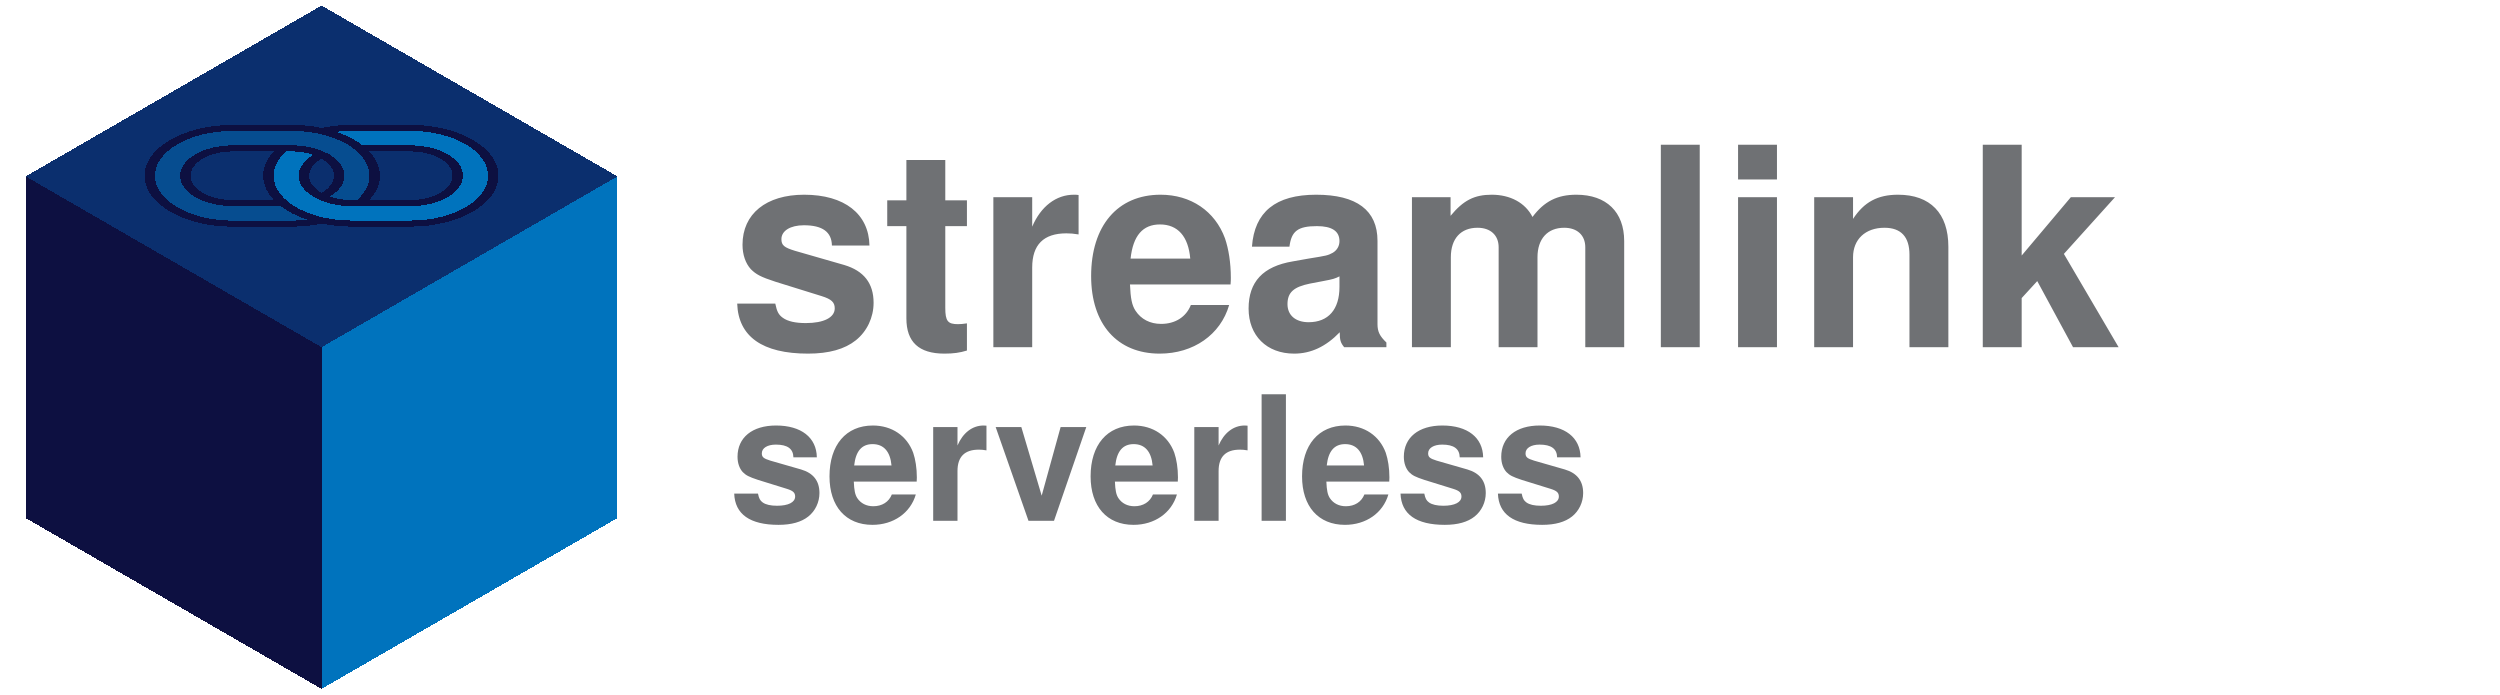
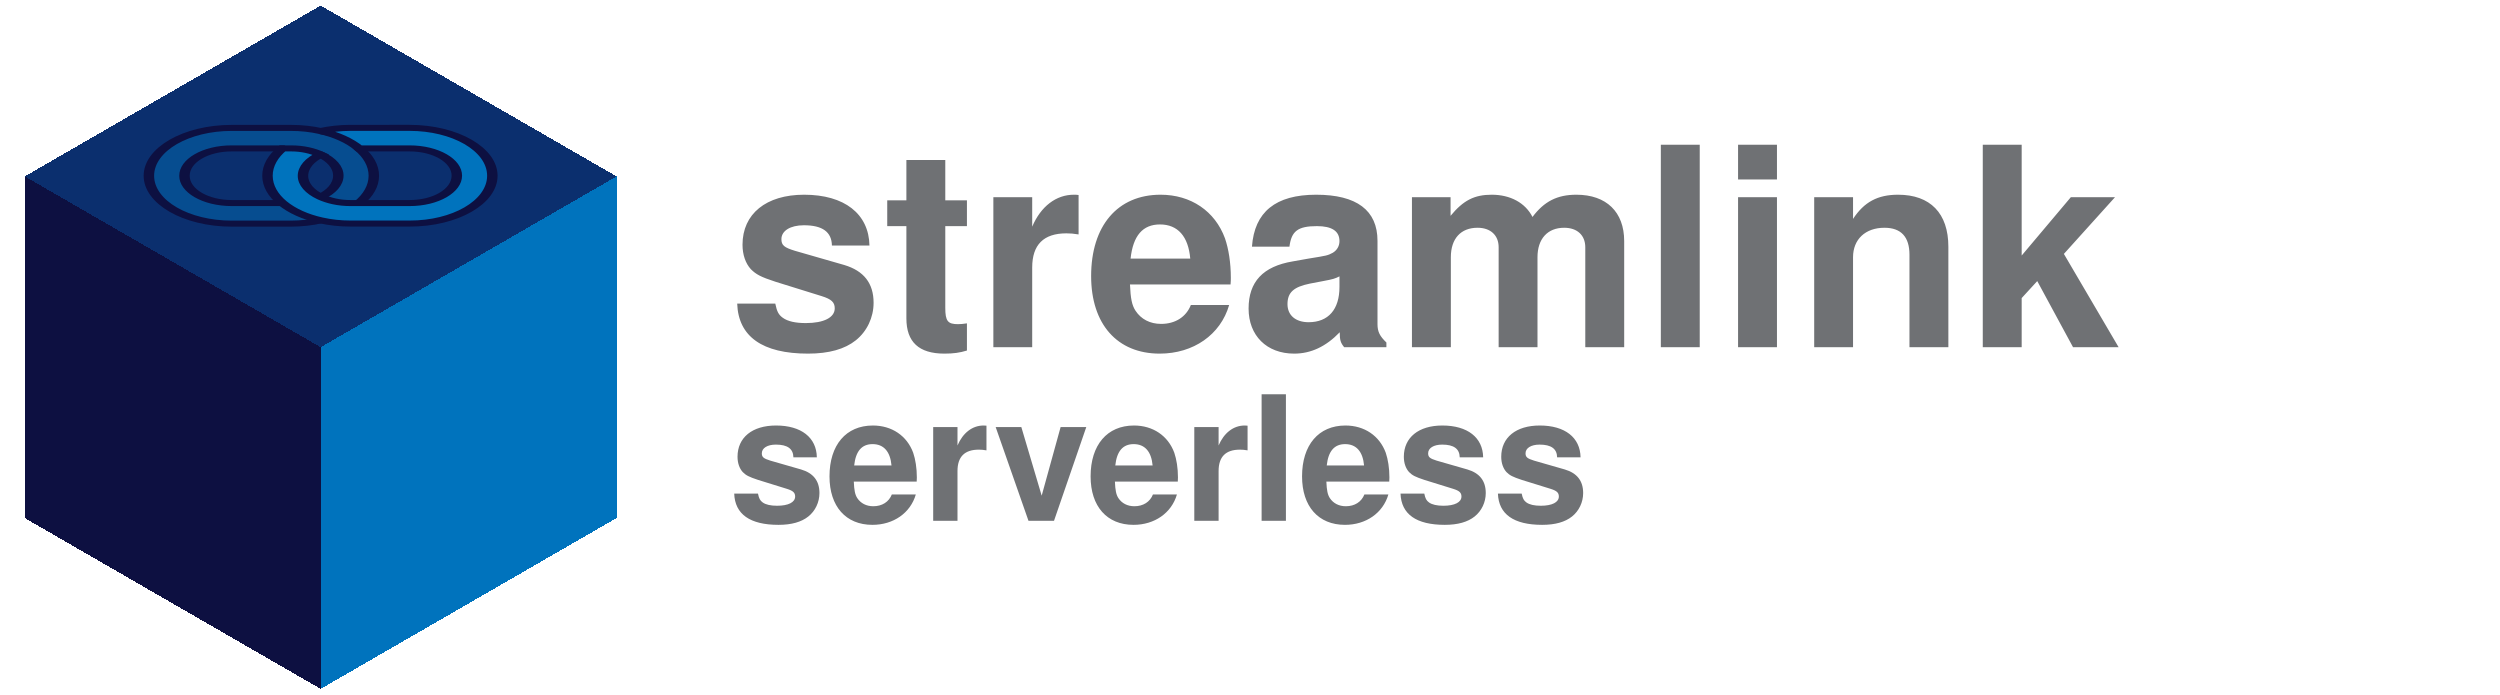
<svg xmlns="http://www.w3.org/2000/svg" width="360" height="100" viewBox="0 0 720 200">
  <style>
        text {
            font-family: -apple-system, BlinkMacSystemFont, "Segoe UI", Helvetica, Arial, sans-serif;
            font-weight: 700;
+             font-size: 90px;
            fill: #6F7174;
        }

        @media (prefers-color-scheme: dark) {
            text {
                fill: #f0f6fc;
            }
        }

        @media (prefers-color-scheme: light) {
            text {
                fill: #191919;
            }
        }
    </style>
-   <g transform="translate(50 100) scale(1.23)" shape-rendering="crispEdges">
-     <g class="top" transform="translate(0 -40) rotate(30) skewX(-30) scale(1 0.8660254) translate(-20 -60)">
-       <rect fill="#0b2f6e" width="80" height="80" />
-       <g class="icon" transform="translate(40 40) scale(.8) translate(-40 -40) scale(2.5)">
-         <svg width="32" height="32" viewBox="0 0 32 32" fill="none" shape-rendering="crispEdges">
-           <path d="M21.148 21.148C19.527 20.717 18.301 21.014 16.527 21.718L13.117 25.128C11.348 26.898 8.477 26.898 6.718 25.128C4.947 23.358 4.947 20.488 6.718 18.727L10.127 15.318H11.049L13.438 13.447C14.748 13.307 16.117 13.717 17.117 14.727C18.117 15.738 18.538 17.098 18.398 18.407C19.116 19.191 20.075 19.358 20.835 18.598L21.707 16.538C21.438 14.998 20.707 13.518 19.517 12.328C18.328 11.137 16.848 10.408 15.307 10.137L13.117 9.464L10.697 10.697C9.838 11.078 9.027 11.617 8.318 12.328L4.317 16.328C1.228 19.418 1.228 24.448 4.317 27.538C7.407 30.628 12.438 30.628 15.527 27.538L19.527 23.538C20.227 22.828 20.767 22.017 21.148 21.148Z" fill="#064d90" stroke="#0d1041" stroke-width="1" />
-           <path d="M27.528 4.317C24.438 1.228 19.408 1.228 16.318 4.317L12.318 8.318C11.618 9.027 11.078 9.838 10.698 10.697C12.158 10.047 13.768 9.857 15.318 10.127L18.728 6.718C20.498 4.947 23.368 4.947 25.128 6.718C26.888 8.488 26.898 11.357 25.128 13.117L21.718 16.527L21.128 17.117C20.368 17.878 19.398 18.288 18.408 18.398C17.098 18.538 15.728 18.128 14.728 17.117C13.728 16.108 13.308 14.748 13.448 13.438C12.448 13.547 11.488 13.957 10.728 14.717L10.138 15.307C10.408 16.848 11.138 18.328 12.328 19.517C13.518 20.707 14.998 21.438 16.538 21.707C18.088 21.977 19.698 21.788 21.158 21.137C22.018 20.758 22.828 20.218 23.538 19.508L27.538 15.508C30.618 12.438 30.618 7.407 27.528 4.317Z" fill="#0073bd" stroke="#0d1041" stroke-width="1" />
-         </svg>
+   <g transform="translate(3, -2.09) scale(1.23)">
+     <svg width="145" height="166" viewBox="0 0 145 166">
+       <g transform="translate(38 83)" shape-rendering="crispEdges">
+         <g class="top" transform="translate(0 -40) rotate(30) skewX(-30) scale(1 0.8660254) translate(-20 -60)">
+           <rect fill="#0b2f6e" width="80" height="80" />
+           <g class="icon" transform="translate(40 40) scale(.8) translate(-40 -40) scale(2.5)">
+             <svg width="32" height="32" viewBox="0 0 32 32" fill="none" shape-rendering="auto">
+               <path d="M21.148 21.148C19.527 20.717 18.301 21.014 16.527 21.718L13.117 25.128C11.348 26.898 8.477 26.898 6.718 25.128C4.947 23.358 4.947 20.488 6.718 18.727L10.127 15.318H11.049L13.438 13.447C14.748 13.307 16.117 13.717 17.117 14.727C18.117 15.738 18.538 17.098 18.398 18.407C19.116 19.191 20.075 19.358 20.835 18.598L21.707 16.538C21.438 14.998 20.707 13.518 19.517 12.328C18.328 11.137 16.848 10.408 15.307 10.137L13.117 9.464L10.697 10.697C9.838 11.078 9.027 11.617 8.318 12.328L4.317 16.328C1.228 19.418 1.228 24.448 4.317 27.538C7.407 30.628 12.438 30.628 15.527 27.538L19.527 23.538C20.227 22.828 20.767 22.017 21.148 21.148Z" fill="#064d90" stroke="#0d1041" stroke-width="1" />
+               <path d="M27.528 4.317C24.438 1.228 19.408 1.228 16.318 4.317L12.318 8.318C11.618 9.027 11.078 9.838 10.698 10.697C12.158 10.047 13.768 9.857 15.318 10.127L18.728 6.718C20.498 4.947 23.368 4.947 25.128 6.718C26.888 8.488 26.898 11.357 25.128 13.117L21.718 16.527L21.128 17.117C20.368 17.878 19.398 18.288 18.408 18.398C17.098 18.538 15.728 18.128 14.728 17.117C13.728 16.108 13.308 14.748 13.448 13.438C12.448 13.547 11.488 13.957 10.728 14.717L10.138 15.307C10.408 16.848 11.138 18.328 12.328 19.517C13.518 20.707 14.998 21.438 16.538 21.707C18.088 21.977 19.698 21.788 21.158 21.137C22.018 20.758 22.828 20.218 23.538 19.508L27.538 15.508C30.618 12.438 30.618 7.407 27.528 4.317Z" fill="#0073bd" stroke="#0d1041" stroke-width="1" />
+             </svg>
+           </g>
+         </g>
+         <rect class="front" fill="#0073bd" width="80" height="80" transform="skewY(-30) scale(0.8660254 1) translate(40 20)" />
+         <rect class="side" fill="#0d1041" width="80" height="80" transform="skewY(30) scale(0.8660254 1) translate(-40 -20)" />
      </g>
-     </g>
-     <rect class="front" fill="#0073bd" width="80" height="80" transform="skewY(-30) scale(0.8660254 1) translate(40 20)" />
-     <rect class="side" fill="#0d1041" width="80" height="80" transform="skewY(30) scale(0.8660254 1) translate(-40 -20)" />
+     </svg>
  </g>
  <text y="100">
    <tspan x="210" dy="0em" font-size="80px">streamlink</tspan>
    <tspan x="210" dy="1em" font-size="50px">serverless</tspan>
  </text>
</svg>
